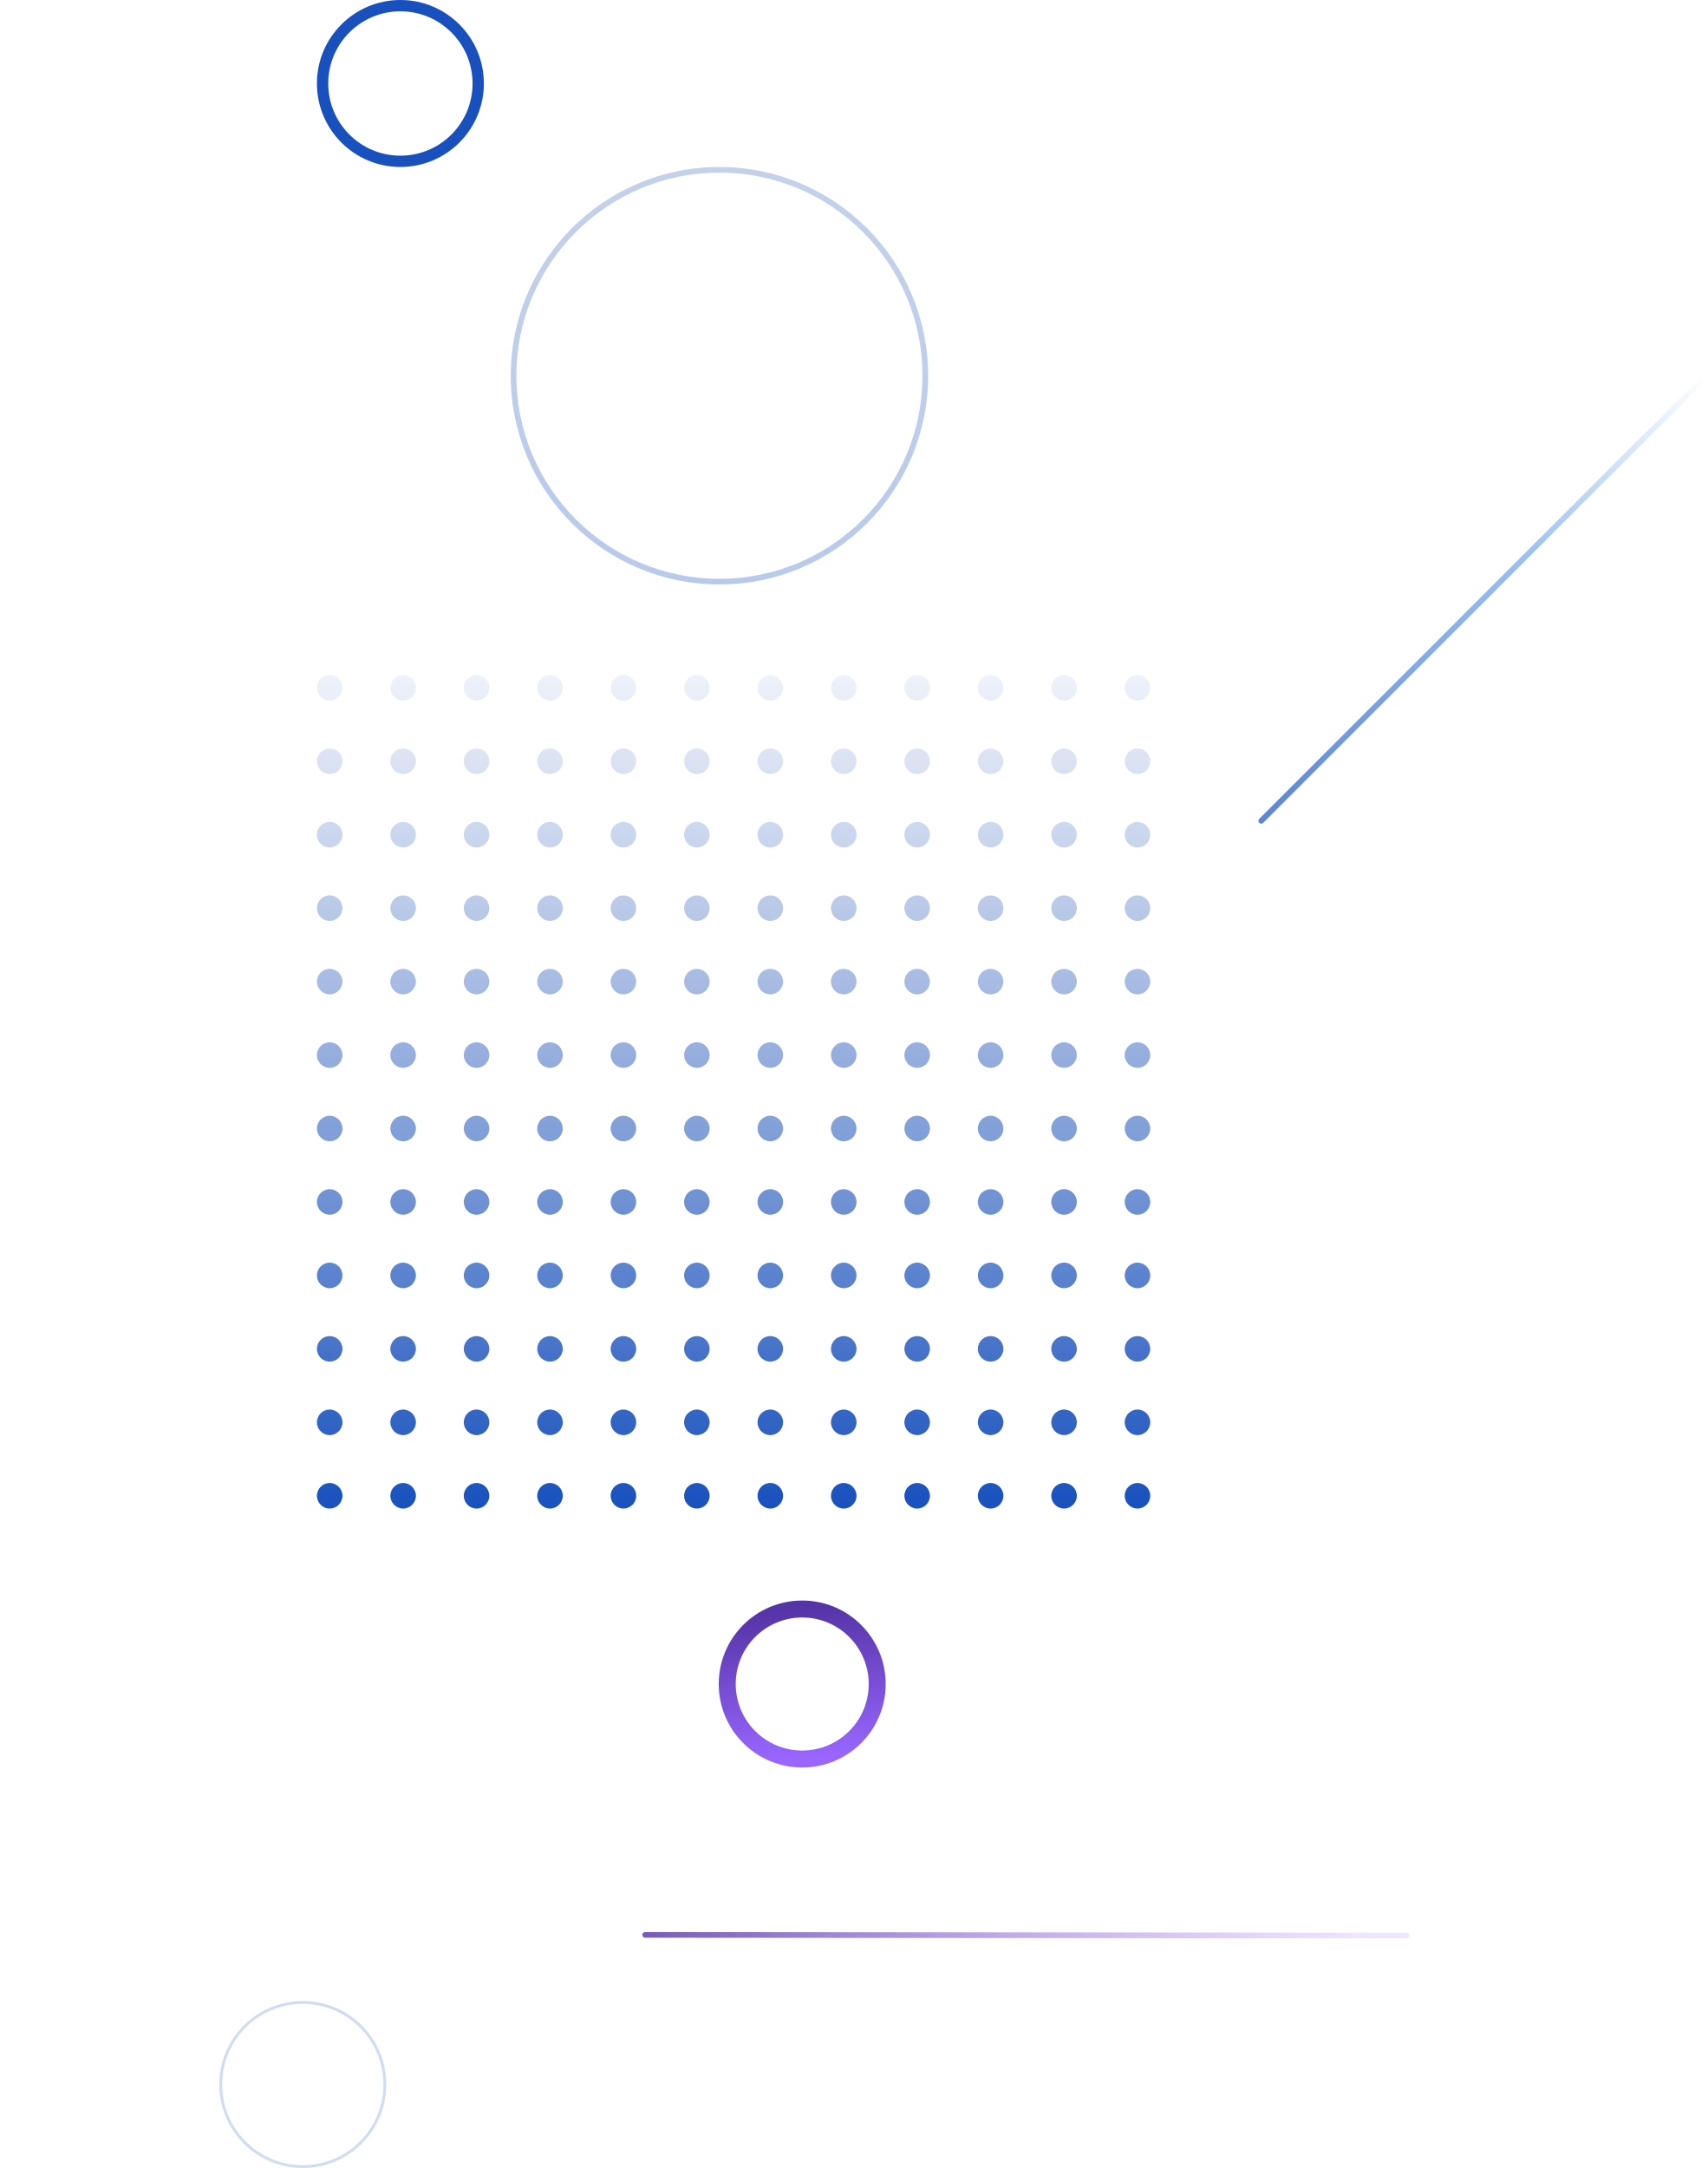
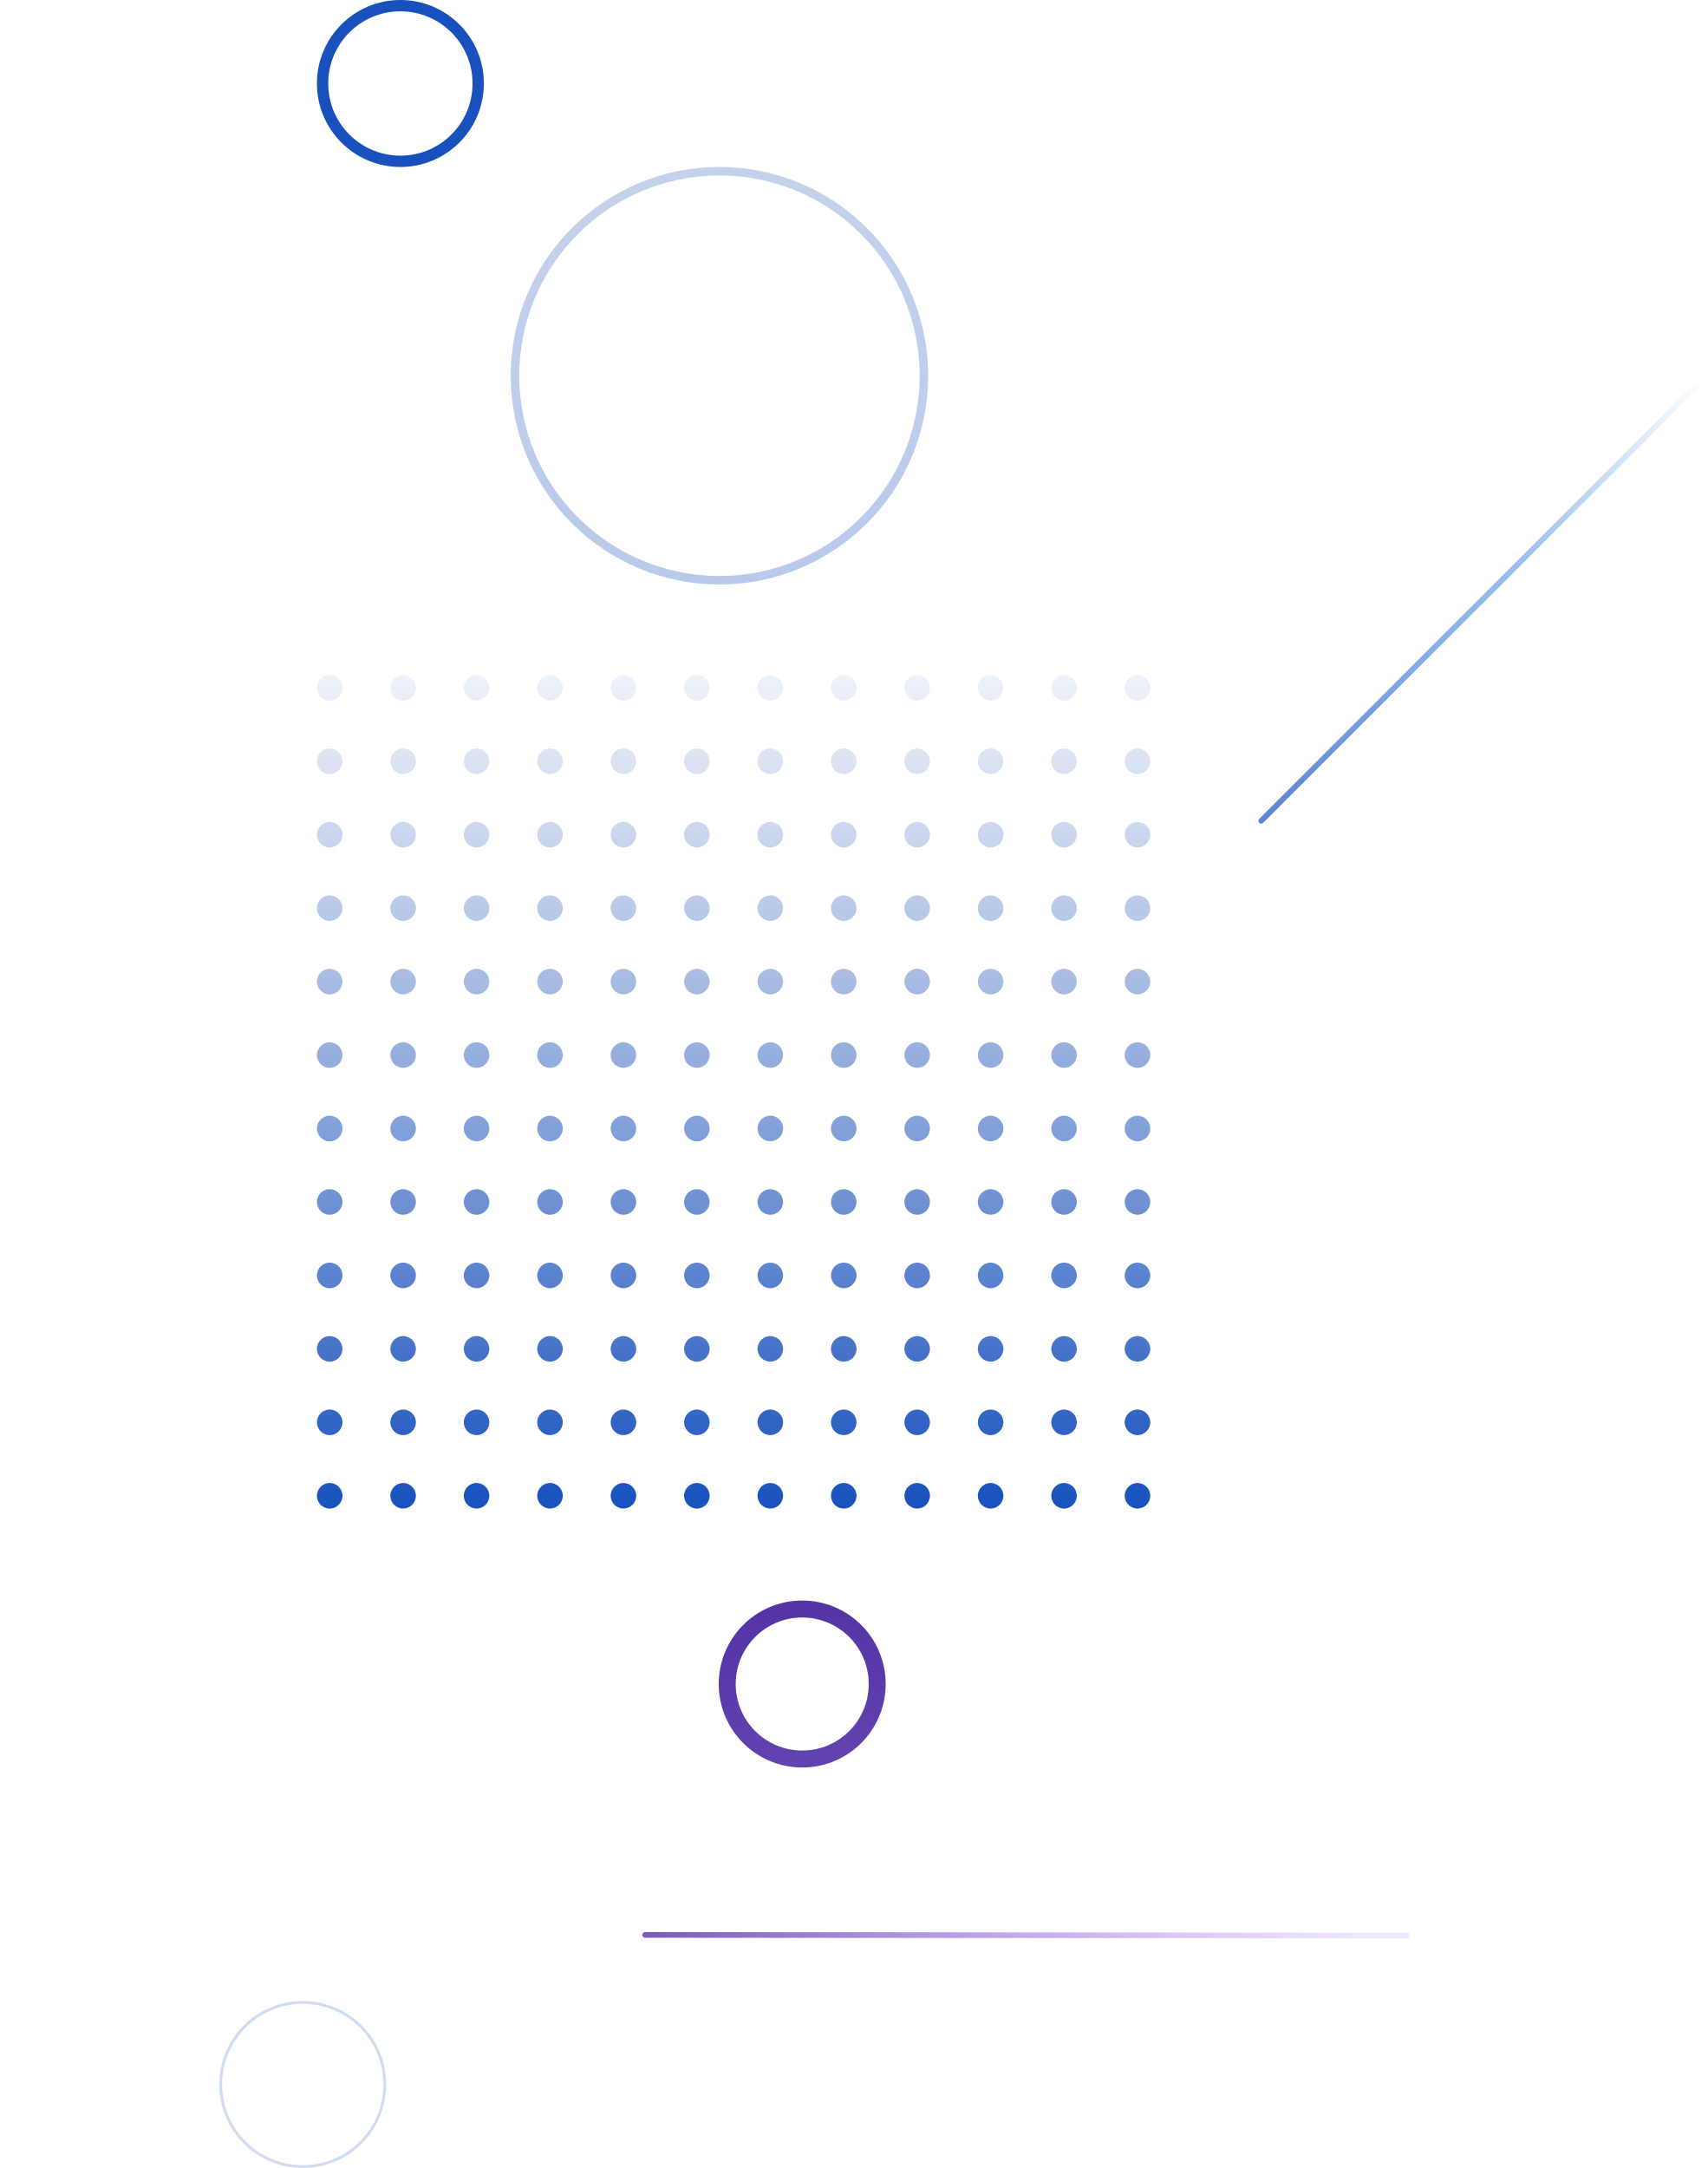
<svg xmlns="http://www.w3.org/2000/svg" width="1207" height="1532" viewBox="0 0 1207 1532">
  <defs>
    <linearGradient id="nbb-bg-a-dark-a" x1="50%" x2="50%" y1="0%" y2="100%">
      <stop offset="0%" stop-color="#3F6ABC" stop-opacity=".089" />
      <stop offset="100%" stop-color="#1851BE" />
    </linearGradient>
    <linearGradient id="nbb-bg-a-dark-b" x1="50%" x2="50%" y1="0%" y2="100%">
      <stop offset="0%" stop-color="#3F6ABC" />
      <stop offset="100%" stop-color="#1851BE" />
    </linearGradient>
    <linearGradient id="nbb-bg-a-dark-c" x1="50.007%" x2="50.007%" y1="-141.4%" y2="-47.015%">
      <stop offset="0%" stop-color="#2A6CBE" />
      <stop offset="38.688%" stop-color="#2062BC" />
      <stop offset="49.182%" stop-color="#1F5FBC" />
      <stop offset="66.583%" stop-color="#1C5ABD" />
      <stop offset="85.354%" stop-color="#1956BC" />
      <stop offset="100%" stop-color="#1851BE" />
    </linearGradient>
    <linearGradient id="nbb-bg-a-dark-d" x1="50%" x2="41.962%" y1="100%" y2="0%">
-       <stop offset="0%" stop-color="#96F" />
+       <stop offset="0%" stop-color="#6142B0" />
      <stop offset="100%" stop-color="#5534A6" />
    </linearGradient>
    <linearGradient id="nbb-bg-a-dark-e" x1="0%" x2="100%" y1="0%" y2="0%">
      <stop offset="0%" stop-color="#3589E0" stop-opacity="0" />
      <stop offset="43.462%" stop-color="#2E7CD9" stop-opacity=".69" />
      <stop offset="100%" stop-color="#1851BE" />
    </linearGradient>
    <linearGradient id="nbb-bg-a-dark-f" x1="94.544%" x2="0%" y1="0%" y2="0%">
      <stop offset="0%" stop-color="#96F" stop-opacity=".202" />
      <stop offset="100%" stop-color="#5534A6" />
    </linearGradient>
    <linearGradient id="nbb-bg-a-dark-g" x1="0%" x2="100%" y1="0%" y2="0%">
      <stop offset="0%" stop-color="#3589E0" stop-opacity="0" />
      <stop offset="41.224%" stop-color="#2E7CD9" stop-opacity=".69" />
      <stop offset="100%" stop-color="#1851BE" />
    </linearGradient>
  </defs>
  <g fill="none" fill-rule="evenodd">
    <path fill="url(#nbb-bg-a-dark-a)" d="M320.452,570.946 C325.437,570.946 329.479,574.988 329.479,579.973 C329.479,584.959 325.437,589 320.452,589 C315.467,589 311.425,584.959 311.425,579.973 C311.425,574.988 315.467,570.946 320.452,570.946 Z M372.356,570.946 C377.342,570.946 381.383,574.988 381.383,579.973 C381.383,584.959 377.342,589 372.356,589 C367.371,589 363.33,584.959 363.33,579.973 C363.33,574.988 367.371,570.946 372.356,570.946 Z M424.261,570.946 C429.246,570.946 433.287,574.988 433.287,579.973 C433.287,584.959 429.246,589 424.261,589 C419.275,589 415.234,584.959 415.234,579.973 C415.234,574.988 419.275,570.946 424.261,570.946 Z M476.165,570.946 C481.15,570.946 485.192,574.988 485.192,579.973 C485.192,584.959 481.15,589 476.165,589 C471.179,589 467.138,584.959 467.138,579.973 C467.138,574.988 471.179,570.946 476.165,570.946 Z M528.069,570.946 C533.054,570.946 537.096,574.988 537.096,579.973 C537.096,584.959 533.054,589 528.069,589 C523.084,589 519.042,584.959 519.042,579.973 C519.042,574.988 523.084,570.946 528.069,570.946 Z M579.973,570.946 C584.959,570.946 589,574.988 589,579.973 C589,584.959 584.959,589 579.973,589 C574.988,589 570.946,584.959 570.946,579.973 C570.946,574.988 574.988,570.946 579.973,570.946 Z M9.027,570.946 C14.012,570.946 18.054,574.988 18.054,579.973 C18.054,584.959 14.012,589 9.027,589 C4.041,589 -1.29674049e-13,584.959 -1.29674049e-13,579.973 C-1.29674049e-13,574.988 4.041,570.946 9.027,570.946 Z M60.931,570.946 C65.916,570.946 69.958,574.988 69.958,579.973 C69.958,584.959 65.916,589 60.931,589 C55.946,589 51.904,584.959 51.904,579.973 C51.904,574.988 55.946,570.946 60.931,570.946 Z M112.835,570.946 C117.821,570.946 121.862,574.988 121.862,579.973 C121.862,584.959 117.821,589 112.835,589 C107.85,589 103.808,584.959 103.808,579.973 C103.808,574.988 107.85,570.946 112.835,570.946 Z M164.739,570.946 C169.725,570.946 173.766,574.988 173.766,579.973 C173.766,584.959 169.725,589 164.739,589 C159.754,589 155.713,584.959 155.713,579.973 C155.713,574.988 159.754,570.946 164.739,570.946 Z M216.644,570.946 C221.629,570.946 225.67,574.988 225.67,579.973 C225.67,584.959 221.629,589 216.644,589 C211.658,589 207.617,584.959 207.617,579.973 C207.617,574.988 211.658,570.946 216.644,570.946 Z M268.548,570.946 C273.533,570.946 277.575,574.988 277.575,579.973 C277.575,584.959 273.533,589 268.548,589 C263.563,589 259.521,584.959 259.521,579.973 C259.521,574.988 263.563,570.946 268.548,570.946 Z M9.027,519.042 C14.012,519.042 18.054,523.084 18.054,528.069 C18.054,533.054 14.012,537.096 9.027,537.096 C4.041,537.096 -1.29674049e-13,533.054 -1.29674049e-13,528.069 C-1.29674049e-13,523.084 4.041,519.042 9.027,519.042 Z M60.931,519.042 C65.916,519.042 69.958,523.084 69.958,528.069 C69.958,533.054 65.916,537.096 60.931,537.096 C55.946,537.096 51.904,533.054 51.904,528.069 C51.904,523.084 55.946,519.042 60.931,519.042 Z M112.835,519.042 C117.821,519.042 121.862,523.084 121.862,528.069 C121.862,533.054 117.821,537.096 112.835,537.096 C107.85,537.096 103.808,533.054 103.808,528.069 C103.808,523.084 107.85,519.042 112.835,519.042 Z M476.165,519.042 C481.15,519.042 485.192,523.084 485.192,528.069 C485.192,533.054 481.15,537.096 476.165,537.096 C471.179,537.096 467.138,533.054 467.138,528.069 C467.138,523.084 471.179,519.042 476.165,519.042 Z M528.069,519.042 C533.054,519.042 537.096,523.084 537.096,528.069 C537.096,533.054 533.054,537.096 528.069,537.096 C523.084,537.096 519.042,533.054 519.042,528.069 C519.042,523.084 523.084,519.042 528.069,519.042 Z M579.973,519.042 C584.959,519.042 589,523.084 589,528.069 C589,533.054 584.959,537.096 579.973,537.096 C574.988,537.096 570.946,533.054 570.946,528.069 C570.946,523.084 574.988,519.042 579.973,519.042 Z M164.739,519.042 C169.725,519.042 173.766,523.084 173.766,528.069 C173.766,533.054 169.725,537.096 164.739,537.096 C159.754,537.096 155.713,533.054 155.713,528.069 C155.713,523.084 159.754,519.042 164.739,519.042 Z M216.644,519.042 C221.629,519.042 225.67,523.084 225.67,528.069 C225.67,533.054 221.629,537.096 216.644,537.096 C211.658,537.096 207.617,533.054 207.617,528.069 C207.617,523.084 211.658,519.042 216.644,519.042 Z M268.548,519.042 C273.533,519.042 277.575,523.084 277.575,528.069 C277.575,533.054 273.533,537.096 268.548,537.096 C263.563,537.096 259.521,533.054 259.521,528.069 C259.521,523.084 263.563,519.042 268.548,519.042 Z M320.452,519.042 C325.437,519.042 329.479,523.084 329.479,528.069 C329.479,533.054 325.437,537.096 320.452,537.096 C315.467,537.096 311.425,533.054 311.425,528.069 C311.425,523.084 315.467,519.042 320.452,519.042 Z M372.356,519.042 C377.342,519.042 381.383,523.084 381.383,528.069 C381.383,533.054 377.342,537.096 372.356,537.096 C367.371,537.096 363.33,533.054 363.33,528.069 C363.33,523.084 367.371,519.042 372.356,519.042 Z M424.261,519.042 C429.246,519.042 433.287,523.084 433.287,528.069 C433.287,533.054 429.246,537.096 424.261,537.096 C419.275,537.096 415.234,533.054 415.234,528.069 C415.234,523.084 419.275,519.042 424.261,519.042 Z M476.165,467.138 C481.15,467.138 485.192,471.179 485.192,476.165 C485.192,481.15 481.15,485.192 476.165,485.192 C471.179,485.192 467.138,481.15 467.138,476.165 C467.138,471.179 471.179,467.138 476.165,467.138 Z M372.356,467.138 C377.342,467.138 381.383,471.179 381.383,476.165 C381.383,481.15 377.342,485.192 372.356,485.192 C367.371,485.192 363.33,481.15 363.33,476.165 C363.33,471.179 367.371,467.138 372.356,467.138 Z M528.069,467.138 C533.054,467.138 537.096,471.179 537.096,476.165 C537.096,481.15 533.054,485.192 528.069,485.192 C523.084,485.192 519.042,481.15 519.042,476.165 C519.042,471.179 523.084,467.138 528.069,467.138 Z M164.739,467.138 C169.725,467.138 173.766,471.179 173.766,476.165 C173.766,481.15 169.725,485.192 164.739,485.192 C159.754,485.192 155.713,481.15 155.713,476.165 C155.713,471.179 159.754,467.138 164.739,467.138 Z M9.027,467.138 C14.012,467.138 18.054,471.179 18.054,476.165 C18.054,481.15 14.012,485.192 9.027,485.192 C4.041,485.192 -1.29674049e-13,481.15 -1.29674049e-13,476.165 C-1.29674049e-13,471.179 4.041,467.138 9.027,467.138 Z M216.644,467.138 C221.629,467.138 225.67,471.179 225.67,476.165 C225.67,481.15 221.629,485.192 216.644,485.192 C211.658,485.192 207.617,481.15 207.617,476.165 C207.617,471.179 211.658,467.138 216.644,467.138 Z M424.261,467.138 C429.246,467.138 433.287,471.179 433.287,476.165 C433.287,481.15 429.246,485.192 424.261,485.192 C419.275,485.192 415.234,481.15 415.234,476.165 C415.234,471.179 419.275,467.138 424.261,467.138 Z M60.931,467.138 C65.916,467.138 69.958,471.179 69.958,476.165 C69.958,481.15 65.916,485.192 60.931,485.192 C55.946,485.192 51.904,481.15 51.904,476.165 C51.904,471.179 55.946,467.138 60.931,467.138 Z M268.548,467.138 C273.533,467.138 277.575,471.179 277.575,476.165 C277.575,481.15 273.533,485.192 268.548,485.192 C263.563,485.192 259.521,481.15 259.521,476.165 C259.521,471.179 263.563,467.138 268.548,467.138 Z M320.452,467.138 C325.437,467.138 329.479,471.179 329.479,476.165 C329.479,481.15 325.437,485.192 320.452,485.192 C315.467,485.192 311.425,481.15 311.425,476.165 C311.425,471.179 315.467,467.138 320.452,467.138 Z M579.973,467.138 C584.959,467.138 589,471.179 589,476.165 C589,481.15 584.959,485.192 579.973,485.192 C574.988,485.192 570.946,481.15 570.946,476.165 C570.946,471.179 574.988,467.138 579.973,467.138 Z M112.835,467.138 C117.821,467.138 121.862,471.179 121.862,476.165 C121.862,481.15 117.821,485.192 112.835,485.192 C107.85,485.192 103.808,481.15 103.808,476.165 C103.808,471.179 107.85,467.138 112.835,467.138 Z M60.931,415.234 C65.916,415.234 69.958,419.275 69.958,424.261 C69.958,429.246 65.916,433.287 60.931,433.287 C55.946,433.287 51.904,429.246 51.904,424.261 C51.904,419.275 55.946,415.234 60.931,415.234 Z M164.739,415.234 C169.725,415.234 173.766,419.275 173.766,424.261 C173.766,429.246 169.725,433.287 164.739,433.287 C159.754,433.287 155.713,429.246 155.713,424.261 C155.713,419.275 159.754,415.234 164.739,415.234 Z M268.548,415.234 C273.533,415.234 277.575,419.275 277.575,424.261 C277.575,429.246 273.533,433.287 268.548,433.287 C263.563,433.287 259.521,429.246 259.521,424.261 C259.521,419.275 263.563,415.234 268.548,415.234 Z M476.165,415.234 C481.15,415.234 485.192,419.275 485.192,424.261 C485.192,429.246 481.15,433.287 476.165,433.287 C471.179,433.287 467.138,429.246 467.138,424.261 C467.138,419.275 471.179,415.234 476.165,415.234 Z M320.452,415.234 C325.437,415.234 329.479,419.275 329.479,424.261 C329.479,429.246 325.437,433.287 320.452,433.287 C315.467,433.287 311.425,429.246 311.425,424.261 C311.425,419.275 315.467,415.234 320.452,415.234 Z M424.261,415.234 C429.246,415.234 433.287,419.275 433.287,424.261 C433.287,429.246 429.246,433.287 424.261,433.287 C419.275,433.287 415.234,429.246 415.234,424.261 C415.234,419.275 419.275,415.234 424.261,415.234 Z M9.027,415.234 C14.012,415.234 18.054,419.275 18.054,424.261 C18.054,429.246 14.012,433.287 9.027,433.287 C4.041,433.287 -1.29674049e-13,429.246 -1.29674049e-13,424.261 C-1.29674049e-13,419.275 4.041,415.234 9.027,415.234 Z M112.835,415.234 C117.821,415.234 121.862,419.275 121.862,424.261 C121.862,429.246 117.821,433.287 112.835,433.287 C107.85,433.287 103.808,429.246 103.808,424.261 C103.808,419.275 107.85,415.234 112.835,415.234 Z M579.973,415.234 C584.959,415.234 589,419.275 589,424.261 C589,429.246 584.959,433.287 579.973,433.287 C574.988,433.287 570.946,429.246 570.946,424.261 C570.946,419.275 574.988,415.234 579.973,415.234 Z M372.356,415.234 C377.342,415.234 381.383,419.275 381.383,424.261 C381.383,429.246 377.342,433.287 372.356,433.287 C367.371,433.287 363.33,429.246 363.33,424.261 C363.33,419.275 367.371,415.234 372.356,415.234 Z M216.644,415.234 C221.629,415.234 225.67,419.275 225.67,424.261 C225.67,429.246 221.629,433.287 216.644,433.287 C211.658,433.287 207.617,429.246 207.617,424.261 C207.617,419.275 211.658,415.234 216.644,415.234 Z M528.069,415.234 C533.054,415.234 537.096,419.275 537.096,424.261 C537.096,429.246 533.054,433.287 528.069,433.287 C523.084,433.287 519.042,429.246 519.042,424.261 C519.042,419.275 523.084,415.234 528.069,415.234 Z M579.973,363.33 C584.959,363.33 589,367.371 589,372.356 C589,377.342 584.959,381.383 579.973,381.383 C574.988,381.383 570.946,377.342 570.946,372.356 C570.946,367.371 574.988,363.33 579.973,363.33 Z M424.261,363.33 C429.246,363.33 433.287,367.371 433.287,372.356 C433.287,377.342 429.246,381.383 424.261,381.383 C419.275,381.383 415.234,377.342 415.234,372.356 C415.234,367.371 419.275,363.33 424.261,363.33 Z M164.739,363.33 C169.725,363.33 173.766,367.371 173.766,372.356 C173.766,377.342 169.725,381.383 164.739,381.383 C159.754,381.383 155.713,377.342 155.713,372.356 C155.713,367.371 159.754,363.33 164.739,363.33 Z M528.069,363.33 C533.054,363.33 537.096,367.371 537.096,372.356 C537.096,377.342 533.054,381.383 528.069,381.383 C523.084,381.383 519.042,377.342 519.042,372.356 C519.042,367.371 523.084,363.33 528.069,363.33 Z M372.356,363.33 C377.342,363.33 381.383,367.371 381.383,372.356 C381.383,377.342 377.342,381.383 372.356,381.383 C367.371,381.383 363.33,377.342 363.33,372.356 C363.33,367.371 367.371,363.33 372.356,363.33 Z M60.931,363.33 C65.916,363.33 69.958,367.371 69.958,372.356 C69.958,377.342 65.916,381.383 60.931,381.383 C55.946,381.383 51.904,377.342 51.904,372.356 C51.904,367.371 55.946,363.33 60.931,363.33 Z M9.027,363.33 C14.012,363.33 18.054,367.371 18.054,372.356 C18.054,377.342 14.012,381.383 9.027,381.383 C4.041,381.383 -1.29674049e-13,377.342 -1.29674049e-13,372.356 C-1.29674049e-13,367.371 4.041,363.33 9.027,363.33 Z M476.165,363.33 C481.15,363.33 485.192,367.371 485.192,372.356 C485.192,377.342 481.15,381.383 476.165,381.383 C471.179,381.383 467.138,377.342 467.138,372.356 C467.138,367.371 471.179,363.33 476.165,363.33 Z M320.452,363.33 C325.437,363.33 329.479,367.371 329.479,372.356 C329.479,377.342 325.437,381.383 320.452,381.383 C315.467,381.383 311.425,377.342 311.425,372.356 C311.425,367.371 315.467,363.33 320.452,363.33 Z M216.644,363.33 C221.629,363.33 225.67,367.371 225.67,372.356 C225.67,377.342 221.629,381.383 216.644,381.383 C211.658,381.383 207.617,377.342 207.617,372.356 C207.617,367.371 211.658,363.33 216.644,363.33 Z M268.548,363.33 C273.533,363.33 277.575,367.371 277.575,372.356 C277.575,377.342 273.533,381.383 268.548,381.383 C263.563,381.383 259.521,377.342 259.521,372.356 C259.521,367.371 263.563,363.33 268.548,363.33 Z M112.835,363.33 C117.821,363.33 121.862,367.371 121.862,372.356 C121.862,377.342 117.821,381.383 112.835,381.383 C107.85,381.383 103.808,377.342 103.808,372.356 C103.808,367.371 107.85,363.33 112.835,363.33 Z M9.027,311.425 C14.012,311.425 18.054,315.467 18.054,320.452 C18.054,325.437 14.012,329.479 9.027,329.479 C4.041,329.479 -1.29674049e-13,325.437 -1.29674049e-13,320.452 C-1.29674049e-13,315.467 4.041,311.425 9.027,311.425 Z M60.931,311.425 C65.916,311.425 69.958,315.467 69.958,320.452 C69.958,325.437 65.916,329.479 60.931,329.479 C55.946,329.479 51.904,325.437 51.904,320.452 C51.904,315.467 55.946,311.425 60.931,311.425 Z M112.835,311.425 C117.821,311.425 121.862,315.467 121.862,320.452 C121.862,325.437 117.821,329.479 112.835,329.479 C107.85,329.479 103.808,325.437 103.808,320.452 C103.808,315.467 107.85,311.425 112.835,311.425 Z M528.069,311.425 C533.054,311.425 537.096,315.467 537.096,320.452 C537.096,325.437 533.054,329.479 528.069,329.479 C523.084,329.479 519.042,325.437 519.042,320.452 C519.042,315.467 523.084,311.425 528.069,311.425 Z M579.973,311.425 C584.959,311.425 589,315.467 589,320.452 C589,325.437 584.959,329.479 579.973,329.479 C574.988,329.479 570.946,325.437 570.946,320.452 C570.946,315.467 574.988,311.425 579.973,311.425 Z M424.261,311.425 C429.246,311.425 433.287,315.467 433.287,320.452 C433.287,325.437 429.246,329.479 424.261,329.479 C419.275,329.479 415.234,325.437 415.234,320.452 C415.234,315.467 419.275,311.425 424.261,311.425 Z M476.165,311.425 C481.15,311.425 485.192,315.467 485.192,320.452 C485.192,325.437 481.15,329.479 476.165,329.479 C471.179,329.479 467.138,325.437 467.138,320.452 C467.138,315.467 471.179,311.425 476.165,311.425 Z M372.356,311.425 C377.342,311.425 381.383,315.467 381.383,320.452 C381.383,325.437 377.342,329.479 372.356,329.479 C367.371,329.479 363.33,325.437 363.33,320.452 C363.33,315.467 367.371,311.425 372.356,311.425 Z M216.644,311.425 C221.629,311.425 225.67,315.467 225.67,320.452 C225.67,325.437 221.629,329.479 216.644,329.479 C211.658,329.479 207.617,325.437 207.617,320.452 C207.617,315.467 211.658,311.425 216.644,311.425 Z M320.452,311.425 C325.437,311.425 329.479,315.467 329.479,320.452 C329.479,325.437 325.437,329.479 320.452,329.479 C315.467,329.479 311.425,325.437 311.425,320.452 C311.425,315.467 315.467,311.425 320.452,311.425 Z M164.739,311.425 C169.725,311.425 173.766,315.467 173.766,320.452 C173.766,325.437 169.725,329.479 164.739,329.479 C159.754,329.479 155.713,325.437 155.713,320.452 C155.713,315.467 159.754,311.425 164.739,311.425 Z M268.548,311.425 C273.533,311.425 277.575,315.467 277.575,320.452 C277.575,325.437 273.533,329.479 268.548,329.479 C263.563,329.479 259.521,325.437 259.521,320.452 C259.521,315.467 263.563,311.425 268.548,311.425 Z M320.452,259.521 C325.437,259.521 329.479,263.563 329.479,268.548 C329.479,273.533 325.437,277.575 320.452,277.575 C315.467,277.575 311.425,273.533 311.425,268.548 C311.425,263.563 315.467,259.521 320.452,259.521 Z M112.835,259.521 C117.821,259.521 121.862,263.563 121.862,268.548 C121.862,273.533 117.821,277.575 112.835,277.575 C107.85,277.575 103.808,273.533 103.808,268.548 C103.808,263.563 107.85,259.521 112.835,259.521 Z M268.548,259.521 C273.533,259.521 277.575,263.563 277.575,268.548 C277.575,273.533 273.533,277.575 268.548,277.575 C263.563,277.575 259.521,273.533 259.521,268.548 C259.521,263.563 263.563,259.521 268.548,259.521 Z M579.973,259.521 C584.959,259.521 589,263.563 589,268.548 C589,273.533 584.959,277.575 579.973,277.575 C574.988,277.575 570.946,273.533 570.946,268.548 C570.946,263.563 574.988,259.521 579.973,259.521 Z M60.931,259.521 C65.916,259.521 69.958,263.563 69.958,268.548 C69.958,273.533 65.916,277.575 60.931,277.575 C55.946,277.575 51.904,273.533 51.904,268.548 C51.904,263.563 55.946,259.521 60.931,259.521 Z M9.027,259.521 C14.012,259.521 18.054,263.563 18.054,268.548 C18.054,273.533 14.012,277.575 9.027,277.575 C4.041,277.575 -1.29674049e-13,273.533 -1.29674049e-13,268.548 C-1.29674049e-13,263.563 4.041,259.521 9.027,259.521 Z M164.739,259.521 C169.725,259.521 173.766,263.563 173.766,268.548 C173.766,273.533 169.725,277.575 164.739,277.575 C159.754,277.575 155.713,273.533 155.713,268.548 C155.713,263.563 159.754,259.521 164.739,259.521 Z M372.356,259.521 C377.342,259.521 381.383,263.563 381.383,268.548 C381.383,273.533 377.342,277.575 372.356,277.575 C367.371,277.575 363.33,273.533 363.33,268.548 C363.33,263.563 367.371,259.521 372.356,259.521 Z M216.644,259.521 C221.629,259.521 225.67,263.563 225.67,268.548 C225.67,273.533 221.629,277.575 216.644,277.575 C211.658,277.575 207.617,273.533 207.617,268.548 C207.617,263.563 211.658,259.521 216.644,259.521 Z M476.165,259.521 C481.15,259.521 485.192,263.563 485.192,268.548 C485.192,273.533 481.15,277.575 476.165,277.575 C471.179,277.575 467.138,273.533 467.138,268.548 C467.138,263.563 471.179,259.521 476.165,259.521 Z M528.069,259.521 C533.054,259.521 537.096,263.563 537.096,268.548 C537.096,273.533 533.054,277.575 528.069,277.575 C523.084,277.575 519.042,273.533 519.042,268.548 C519.042,263.563 523.084,259.521 528.069,259.521 Z M424.261,259.521 C429.246,259.521 433.287,263.563 433.287,268.548 C433.287,273.533 429.246,277.575 424.261,277.575 C419.275,277.575 415.234,273.533 415.234,268.548 C415.234,263.563 419.275,259.521 424.261,259.521 Z M216.644,207.617 C221.629,207.617 225.67,211.658 225.67,216.644 C225.67,221.629 221.629,225.67 216.644,225.67 C211.658,225.67 207.617,221.629 207.617,216.644 C207.617,211.658 211.658,207.617 216.644,207.617 Z M476.165,207.617 C481.15,207.617 485.192,211.658 485.192,216.644 C485.192,221.629 481.15,225.67 476.165,225.67 C471.179,225.67 467.138,221.629 467.138,216.644 C467.138,211.658 471.179,207.617 476.165,207.617 Z M528.069,207.617 C533.054,207.617 537.096,211.658 537.096,216.644 C537.096,221.629 533.054,225.67 528.069,225.67 C523.084,225.67 519.042,221.629 519.042,216.644 C519.042,211.658 523.084,207.617 528.069,207.617 Z M268.548,207.617 C273.533,207.617 277.575,211.658 277.575,216.644 C277.575,221.629 273.533,225.67 268.548,225.67 C263.563,225.67 259.521,221.629 259.521,216.644 C259.521,211.658 263.563,207.617 268.548,207.617 Z M9.027,207.617 C14.012,207.617 18.054,211.658 18.054,216.644 C18.054,221.629 14.012,225.67 9.027,225.67 C4.041,225.67 -1.29674049e-13,221.629 -1.29674049e-13,216.644 C-1.29674049e-13,211.658 4.041,207.617 9.027,207.617 Z M579.973,207.617 C584.959,207.617 589,211.658 589,216.644 C589,221.629 584.959,225.67 579.973,225.67 C574.988,225.67 570.946,221.629 570.946,216.644 C570.946,211.658 574.988,207.617 579.973,207.617 Z M164.739,207.617 C169.725,207.617 173.766,211.658 173.766,216.644 C173.766,221.629 169.725,225.67 164.739,225.67 C159.754,225.67 155.713,221.629 155.713,216.644 C155.713,211.658 159.754,207.617 164.739,207.617 Z M60.931,207.617 C65.916,207.617 69.958,211.658 69.958,216.644 C69.958,221.629 65.916,225.67 60.931,225.67 C55.946,225.67 51.904,221.629 51.904,216.644 C51.904,211.658 55.946,207.617 60.931,207.617 Z M424.261,207.617 C429.246,207.617 433.287,211.658 433.287,216.644 C433.287,221.629 429.246,225.67 424.261,225.67 C419.275,225.67 415.234,221.629 415.234,216.644 C415.234,211.658 419.275,207.617 424.261,207.617 Z M320.452,207.617 C325.437,207.617 329.479,211.658 329.479,216.644 C329.479,221.629 325.437,225.67 320.452,225.67 C315.467,225.67 311.425,221.629 311.425,216.644 C311.425,211.658 315.467,207.617 320.452,207.617 Z M112.835,207.617 C117.821,207.617 121.862,211.658 121.862,216.644 C121.862,221.629 117.821,225.67 112.835,225.67 C107.85,225.67 103.808,221.629 103.808,216.644 C103.808,211.658 107.85,207.617 112.835,207.617 Z M372.356,207.617 C377.342,207.617 381.383,211.658 381.383,216.644 C381.383,221.629 377.342,225.67 372.356,225.67 C367.371,225.67 363.33,221.629 363.33,216.644 C363.33,211.658 367.371,207.617 372.356,207.617 Z M320.452,155.713 C325.437,155.713 329.479,159.754 329.479,164.739 C329.479,169.725 325.437,173.766 320.452,173.766 C315.467,173.766 311.425,169.725 311.425,164.739 C311.425,159.754 315.467,155.713 320.452,155.713 Z M112.835,155.713 C117.821,155.713 121.862,159.754 121.862,164.739 C121.862,169.725 117.821,173.766 112.835,173.766 C107.85,173.766 103.808,169.725 103.808,164.739 C103.808,159.754 107.85,155.713 112.835,155.713 Z M216.644,155.713 C221.629,155.713 225.67,159.754 225.67,164.739 C225.67,169.725 221.629,173.766 216.644,173.766 C211.658,173.766 207.617,169.725 207.617,164.739 C207.617,159.754 211.658,155.713 216.644,155.713 Z M60.931,155.713 C65.916,155.713 69.958,159.754 69.958,164.739 C69.958,169.725 65.916,173.766 60.931,173.766 C55.946,173.766 51.904,169.725 51.904,164.739 C51.904,159.754 55.946,155.713 60.931,155.713 Z M268.548,155.713 C273.533,155.713 277.575,159.754 277.575,164.739 C277.575,169.725 273.533,173.766 268.548,173.766 C263.563,173.766 259.521,169.725 259.521,164.739 C259.521,159.754 263.563,155.713 268.548,155.713 Z M579.973,155.713 C584.959,155.713 589,159.754 589,164.739 C589,169.725 584.959,173.766 579.973,173.766 C574.988,173.766 570.946,169.725 570.946,164.739 C570.946,159.754 574.988,155.713 579.973,155.713 Z M528.069,155.713 C533.054,155.713 537.096,159.754 537.096,164.739 C537.096,169.725 533.054,173.766 528.069,173.766 C523.084,173.766 519.042,169.725 519.042,164.739 C519.042,159.754 523.084,155.713 528.069,155.713 Z M9.027,155.713 C14.012,155.713 18.054,159.754 18.054,164.739 C18.054,169.725 14.012,173.766 9.027,173.766 C4.041,173.766 -1.29674049e-13,169.725 -1.29674049e-13,164.739 C-1.29674049e-13,159.754 4.041,155.713 9.027,155.713 Z M424.261,155.713 C429.246,155.713 433.287,159.754 433.287,164.739 C433.287,169.725 429.246,173.766 424.261,173.766 C419.275,173.766 415.234,169.725 415.234,164.739 C415.234,159.754 419.275,155.713 424.261,155.713 Z M372.356,155.713 C377.342,155.713 381.383,159.754 381.383,164.739 C381.383,169.725 377.342,173.766 372.356,173.766 C367.371,173.766 363.33,169.725 363.33,164.739 C363.33,159.754 367.371,155.713 372.356,155.713 Z M164.739,155.713 C169.725,155.713 173.766,159.754 173.766,164.739 C173.766,169.725 169.725,173.766 164.739,173.766 C159.754,173.766 155.713,169.725 155.713,164.739 C155.713,159.754 159.754,155.713 164.739,155.713 Z M476.165,155.713 C481.15,155.713 485.192,159.754 485.192,164.739 C485.192,169.725 481.15,173.766 476.165,173.766 C471.179,173.766 467.138,169.725 467.138,164.739 C467.138,159.754 471.179,155.713 476.165,155.713 Z M216.644,103.808 C221.629,103.808 225.67,107.85 225.67,112.835 C225.67,117.821 221.629,121.862 216.644,121.862 C211.658,121.862 207.617,117.821 207.617,112.835 C207.617,107.85 211.658,103.808 216.644,103.808 Z M9.027,103.808 C14.012,103.808 18.054,107.85 18.054,112.835 C18.054,117.821 14.012,121.862 9.027,121.862 C4.041,121.862 -1.29674049e-13,117.821 -1.29674049e-13,112.835 C-1.29674049e-13,107.85 4.041,103.808 9.027,103.808 Z M579.973,103.808 C584.959,103.808 589,107.85 589,112.835 C589,117.821 584.959,121.862 579.973,121.862 C574.988,121.862 570.946,117.821 570.946,112.835 C570.946,107.85 574.988,103.808 579.973,103.808 Z M60.931,103.808 C65.916,103.808 69.958,107.85 69.958,112.835 C69.958,117.821 65.916,121.862 60.931,121.862 C55.946,121.862 51.904,117.821 51.904,112.835 C51.904,107.85 55.946,103.808 60.931,103.808 Z M112.835,103.808 C117.821,103.808 121.862,107.85 121.862,112.835 C121.862,117.821 117.821,121.862 112.835,121.862 C107.85,121.862 103.808,117.821 103.808,112.835 C103.808,107.85 107.85,103.808 112.835,103.808 Z M528.069,103.808 C533.054,103.808 537.096,107.85 537.096,112.835 C537.096,117.821 533.054,121.862 528.069,121.862 C523.084,121.862 519.042,117.821 519.042,112.835 C519.042,107.85 523.084,103.808 528.069,103.808 Z M372.356,103.808 C377.342,103.808 381.383,107.85 381.383,112.835 C381.383,117.821 377.342,121.862 372.356,121.862 C367.371,121.862 363.33,117.821 363.33,112.835 C363.33,107.85 367.371,103.808 372.356,103.808 Z M164.739,103.808 C169.725,103.808 173.766,107.85 173.766,112.835 C173.766,117.821 169.725,121.862 164.739,121.862 C159.754,121.862 155.713,117.821 155.713,112.835 C155.713,107.85 159.754,103.808 164.739,103.808 Z M268.548,103.808 C273.533,103.808 277.575,107.85 277.575,112.835 C277.575,117.821 273.533,121.862 268.548,121.862 C263.563,121.862 259.521,117.821 259.521,112.835 C259.521,107.85 263.563,103.808 268.548,103.808 Z M424.261,103.808 C429.246,103.808 433.287,107.85 433.287,112.835 C433.287,117.821 429.246,121.862 424.261,121.862 C419.275,121.862 415.234,117.821 415.234,112.835 C415.234,107.85 419.275,103.808 424.261,103.808 Z M476.165,103.808 C481.15,103.808 485.192,107.85 485.192,112.835 C485.192,117.821 481.15,121.862 476.165,121.862 C471.179,121.862 467.138,117.821 467.138,112.835 C467.138,107.85 471.179,103.808 476.165,103.808 Z M320.452,103.808 C325.437,103.808 329.479,107.85 329.479,112.835 C329.479,117.821 325.437,121.862 320.452,121.862 C315.467,121.862 311.425,117.821 311.425,112.835 C311.425,107.85 315.467,103.808 320.452,103.808 Z M60.931,51.904 C65.916,51.904 69.958,55.946 69.958,60.931 C69.958,65.916 65.916,69.958 60.931,69.958 C55.946,69.958 51.904,65.916 51.904,60.931 C51.904,55.946 55.946,51.904 60.931,51.904 Z M372.356,51.904 C377.342,51.904 381.383,55.946 381.383,60.931 C381.383,65.916 377.342,69.958 372.356,69.958 C367.371,69.958 363.33,65.916 363.33,60.931 C363.33,55.946 367.371,51.904 372.356,51.904 Z M579.973,51.904 C584.959,51.904 589,55.946 589,60.931 C589,65.916 584.959,69.958 579.973,69.958 C574.988,69.958 570.946,65.916 570.946,60.931 C570.946,55.946 574.988,51.904 579.973,51.904 Z M164.739,51.904 C169.725,51.904 173.766,55.946 173.766,60.931 C173.766,65.916 169.725,69.958 164.739,69.958 C159.754,69.958 155.713,65.916 155.713,60.931 C155.713,55.946 159.754,51.904 164.739,51.904 Z M528.069,51.904 C533.054,51.904 537.096,55.946 537.096,60.931 C537.096,65.916 533.054,69.958 528.069,69.958 C523.084,69.958 519.042,65.916 519.042,60.931 C519.042,55.946 523.084,51.904 528.069,51.904 Z M112.835,51.904 C117.821,51.904 121.862,55.946 121.862,60.931 C121.862,65.916 117.821,69.958 112.835,69.958 C107.85,69.958 103.808,65.916 103.808,60.931 C103.808,55.946 107.85,51.904 112.835,51.904 Z M424.261,51.904 C429.246,51.904 433.287,55.946 433.287,60.931 C433.287,65.916 429.246,69.958 424.261,69.958 C419.275,69.958 415.234,65.916 415.234,60.931 C415.234,55.946 419.275,51.904 424.261,51.904 Z M268.548,51.904 C273.533,51.904 277.575,55.946 277.575,60.931 C277.575,65.916 273.533,69.958 268.548,69.958 C263.563,69.958 259.521,65.916 259.521,60.931 C259.521,55.946 263.563,51.904 268.548,51.904 Z M216.644,51.904 C221.629,51.904 225.67,55.946 225.67,60.931 C225.67,65.916 221.629,69.958 216.644,69.958 C211.658,69.958 207.617,65.916 207.617,60.931 C207.617,55.946 211.658,51.904 216.644,51.904 Z M476.165,51.904 C481.15,51.904 485.192,55.946 485.192,60.931 C485.192,65.916 481.15,69.958 476.165,69.958 C471.179,69.958 467.138,65.916 467.138,60.931 C467.138,55.946 471.179,51.904 476.165,51.904 Z M9.027,51.904 C14.012,51.904 18.054,55.946 18.054,60.931 C18.054,65.916 14.012,69.958 9.027,69.958 C4.041,69.958 -1.29674049e-13,65.916 -1.29674049e-13,60.931 C-1.29674049e-13,55.946 4.041,51.904 9.027,51.904 Z M320.452,51.904 C325.437,51.904 329.479,55.946 329.479,60.931 C329.479,65.916 325.437,69.958 320.452,69.958 C315.467,69.958 311.425,65.916 311.425,60.931 C311.425,55.946 315.467,51.904 320.452,51.904 Z M9.027,3.26849658e-13 C14.012,3.26849658e-13 18.054,4.041 18.054,9.027 C18.054,14.012 14.012,18.054 9.027,18.054 C4.041,18.054 -1.29674049e-13,14.012 -1.29674049e-13,9.027 C-1.29674049e-13,4.041 4.041,3.26849658e-13 9.027,3.26849658e-13 Z M60.931,3.26849658e-13 C65.916,3.26849658e-13 69.958,4.041 69.958,9.027 C69.958,14.012 65.916,18.054 60.931,18.054 C55.946,18.054 51.904,14.012 51.904,9.027 C51.904,4.041 55.946,3.26849658e-13 60.931,3.26849658e-13 Z M112.835,3.26849658e-13 C117.821,3.26849658e-13 121.862,4.041 121.862,9.027 C121.862,14.012 117.821,18.054 112.835,18.054 C107.85,18.054 103.808,14.012 103.808,9.027 C103.808,4.041 107.85,3.26849658e-13 112.835,3.26849658e-13 Z M164.739,3.26849658e-13 C169.725,3.26849658e-13 173.766,4.041 173.766,9.027 C173.766,14.012 169.725,18.054 164.739,18.054 C159.754,18.054 155.713,14.012 155.713,9.027 C155.713,4.041 159.754,3.26849658e-13 164.739,3.26849658e-13 Z M216.644,3.26849658e-13 C221.629,3.26849658e-13 225.67,4.041 225.67,9.027 C225.67,14.012 221.629,18.054 216.644,18.054 C211.658,18.054 207.617,14.012 207.617,9.027 C207.617,4.041 211.658,3.26849658e-13 216.644,3.26849658e-13 Z M268.548,3.26849658e-13 C273.533,3.26849658e-13 277.575,4.041 277.575,9.027 C277.575,14.012 273.533,18.054 268.548,18.054 C263.563,18.054 259.521,14.012 259.521,9.027 C259.521,4.041 263.563,3.26849658e-13 268.548,3.26849658e-13 Z M320.452,3.26849658e-13 C325.437,3.26849658e-13 329.479,4.041 329.479,9.027 C329.479,14.012 325.437,18.054 320.452,18.054 C315.467,18.054 311.425,14.012 311.425,9.027 C311.425,4.041 315.467,3.26849658e-13 320.452,3.26849658e-13 Z M372.356,3.26849658e-13 C377.342,3.26849658e-13 381.383,4.041 381.383,9.027 C381.383,14.012 377.342,18.054 372.356,18.054 C367.371,18.054 363.33,14.012 363.33,9.027 C363.33,4.041 367.371,3.26849658e-13 372.356,3.26849658e-13 Z M424.261,3.26849658e-13 C429.246,3.26849658e-13 433.287,4.041 433.287,9.027 C433.287,14.012 429.246,18.054 424.261,18.054 C419.275,18.054 415.234,14.012 415.234,9.027 C415.234,4.041 419.275,3.26849658e-13 424.261,3.26849658e-13 Z M476.165,3.26849658e-13 C481.15,3.26849658e-13 485.192,4.041 485.192,9.027 C485.192,14.012 481.15,18.054 476.165,18.054 C471.179,18.054 467.138,14.012 467.138,9.027 C467.138,4.041 471.179,3.26849658e-13 476.165,3.26849658e-13 Z M528.069,3.26849658e-13 C533.054,3.26849658e-13 537.096,4.041 537.096,9.027 C537.096,14.012 533.054,18.054 528.069,18.054 C523.084,18.054 519.042,14.012 519.042,9.027 C519.042,4.041 523.084,3.26849658e-13 528.069,3.26849658e-13 Z M579.973,3.26849658e-13 C584.959,3.26849658e-13 589,4.041 589,9.027 C589,14.012 584.959,18.054 579.973,18.054 C574.988,18.054 570.946,14.012 570.946,9.027 C570.946,4.041 574.988,3.26849658e-13 579.973,3.26849658e-13 Z" transform="translate(224 477)" />
-     <circle cx="508.5" cy="265.5" r="145.5" stroke="url(#nbb-bg-a-dark-b)" stroke-width="4" opacity=".305" />
+     <circle cx="508.5" cy="265.5" r="144.5" stroke="url(#nbb-bg-a-dark-b)" stroke-width="6" opacity=".305" />
    <circle cx="283" cy="59" r="55" stroke="url(#nbb-bg-a-dark-c)" stroke-width="8" />
    <circle cx="567" cy="1190" r="53" stroke="url(#nbb-bg-a-dark-d)" stroke-width="12" />
    <circle cx="214" cy="1473" r="58" stroke="url(#nbb-bg-a-dark-c)" stroke-width="2" opacity=".2" />
    <path stroke="url(#nbb-bg-a-dark-e)" stroke-linecap="round" stroke-linejoin="round" stroke-width="4" d="M310,288 L0,288" opacity=".301" />
    <path stroke="url(#nbb-bg-a-dark-f)" stroke-linecap="round" stroke-linejoin="round" stroke-width="4" d="M994,1367.731 L456,1367.269" opacity=".8" />
    <path stroke="url(#nbb-bg-a-dark-g)" stroke-linecap="round" stroke-linejoin="round" stroke-width="4" d="M1270.466,423.3 L826.434,422.803" opacity=".701" transform="rotate(134.942 1048.45 423.052)" />
  </g>
</svg>
